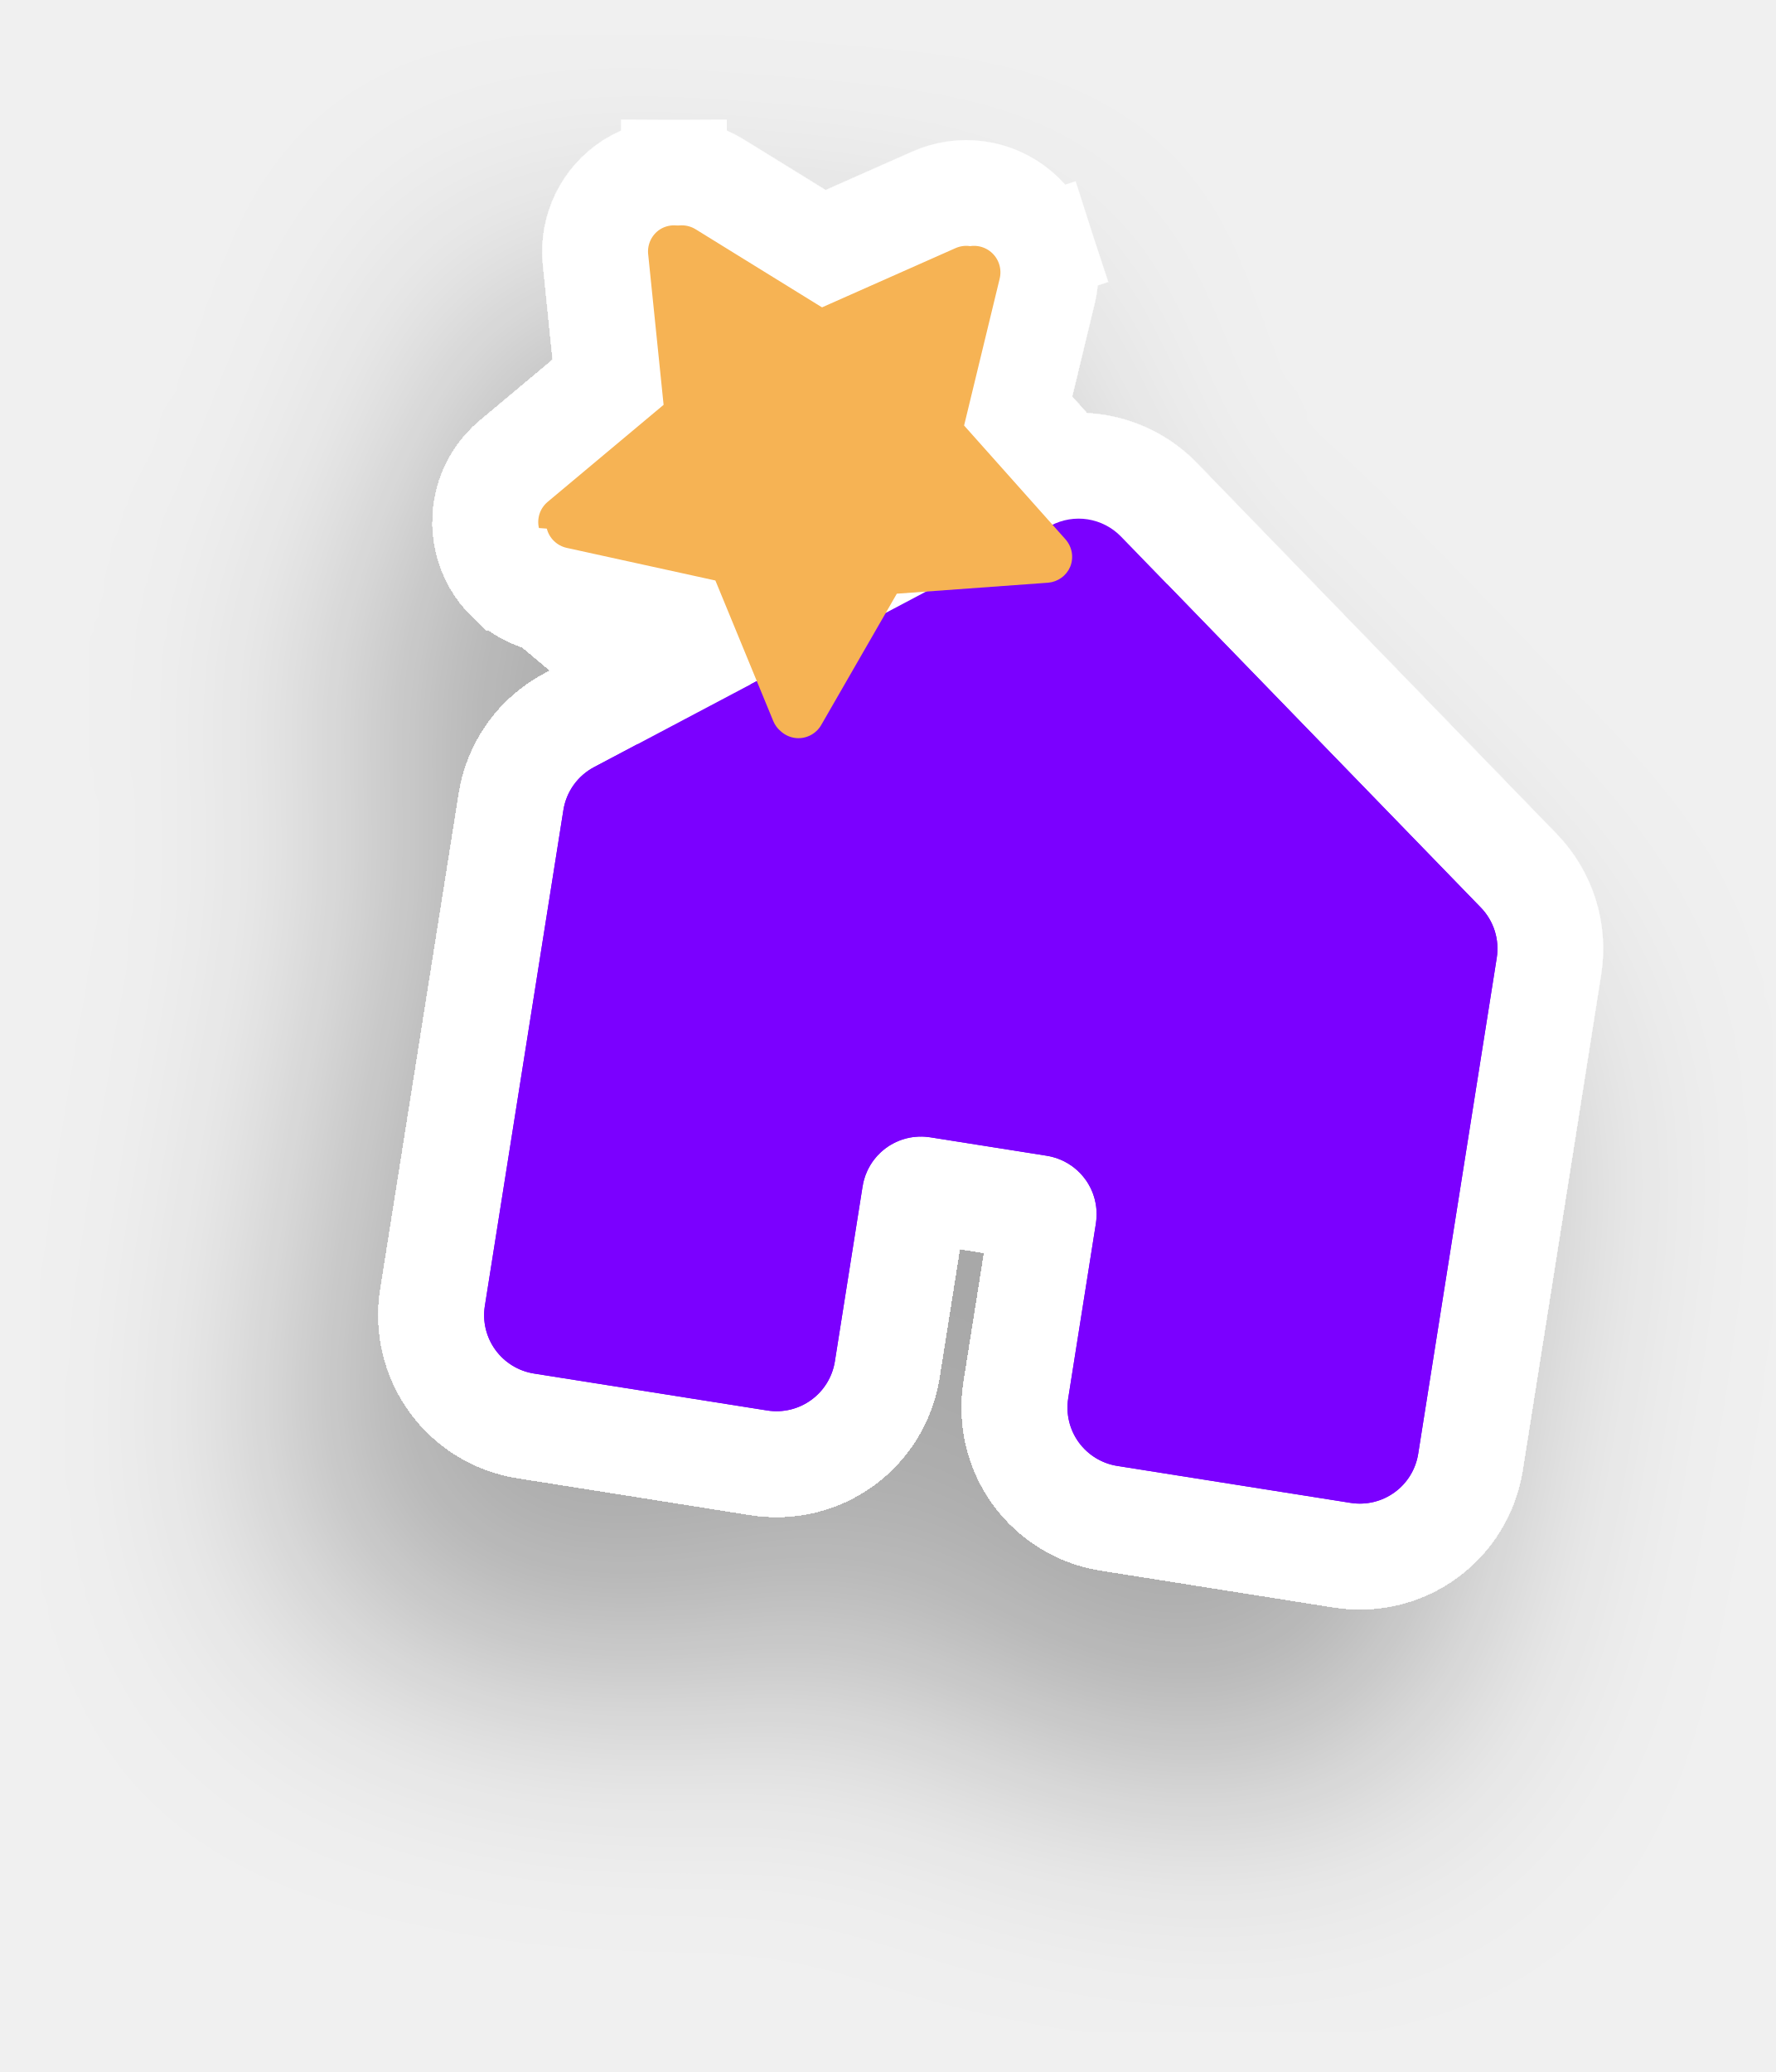
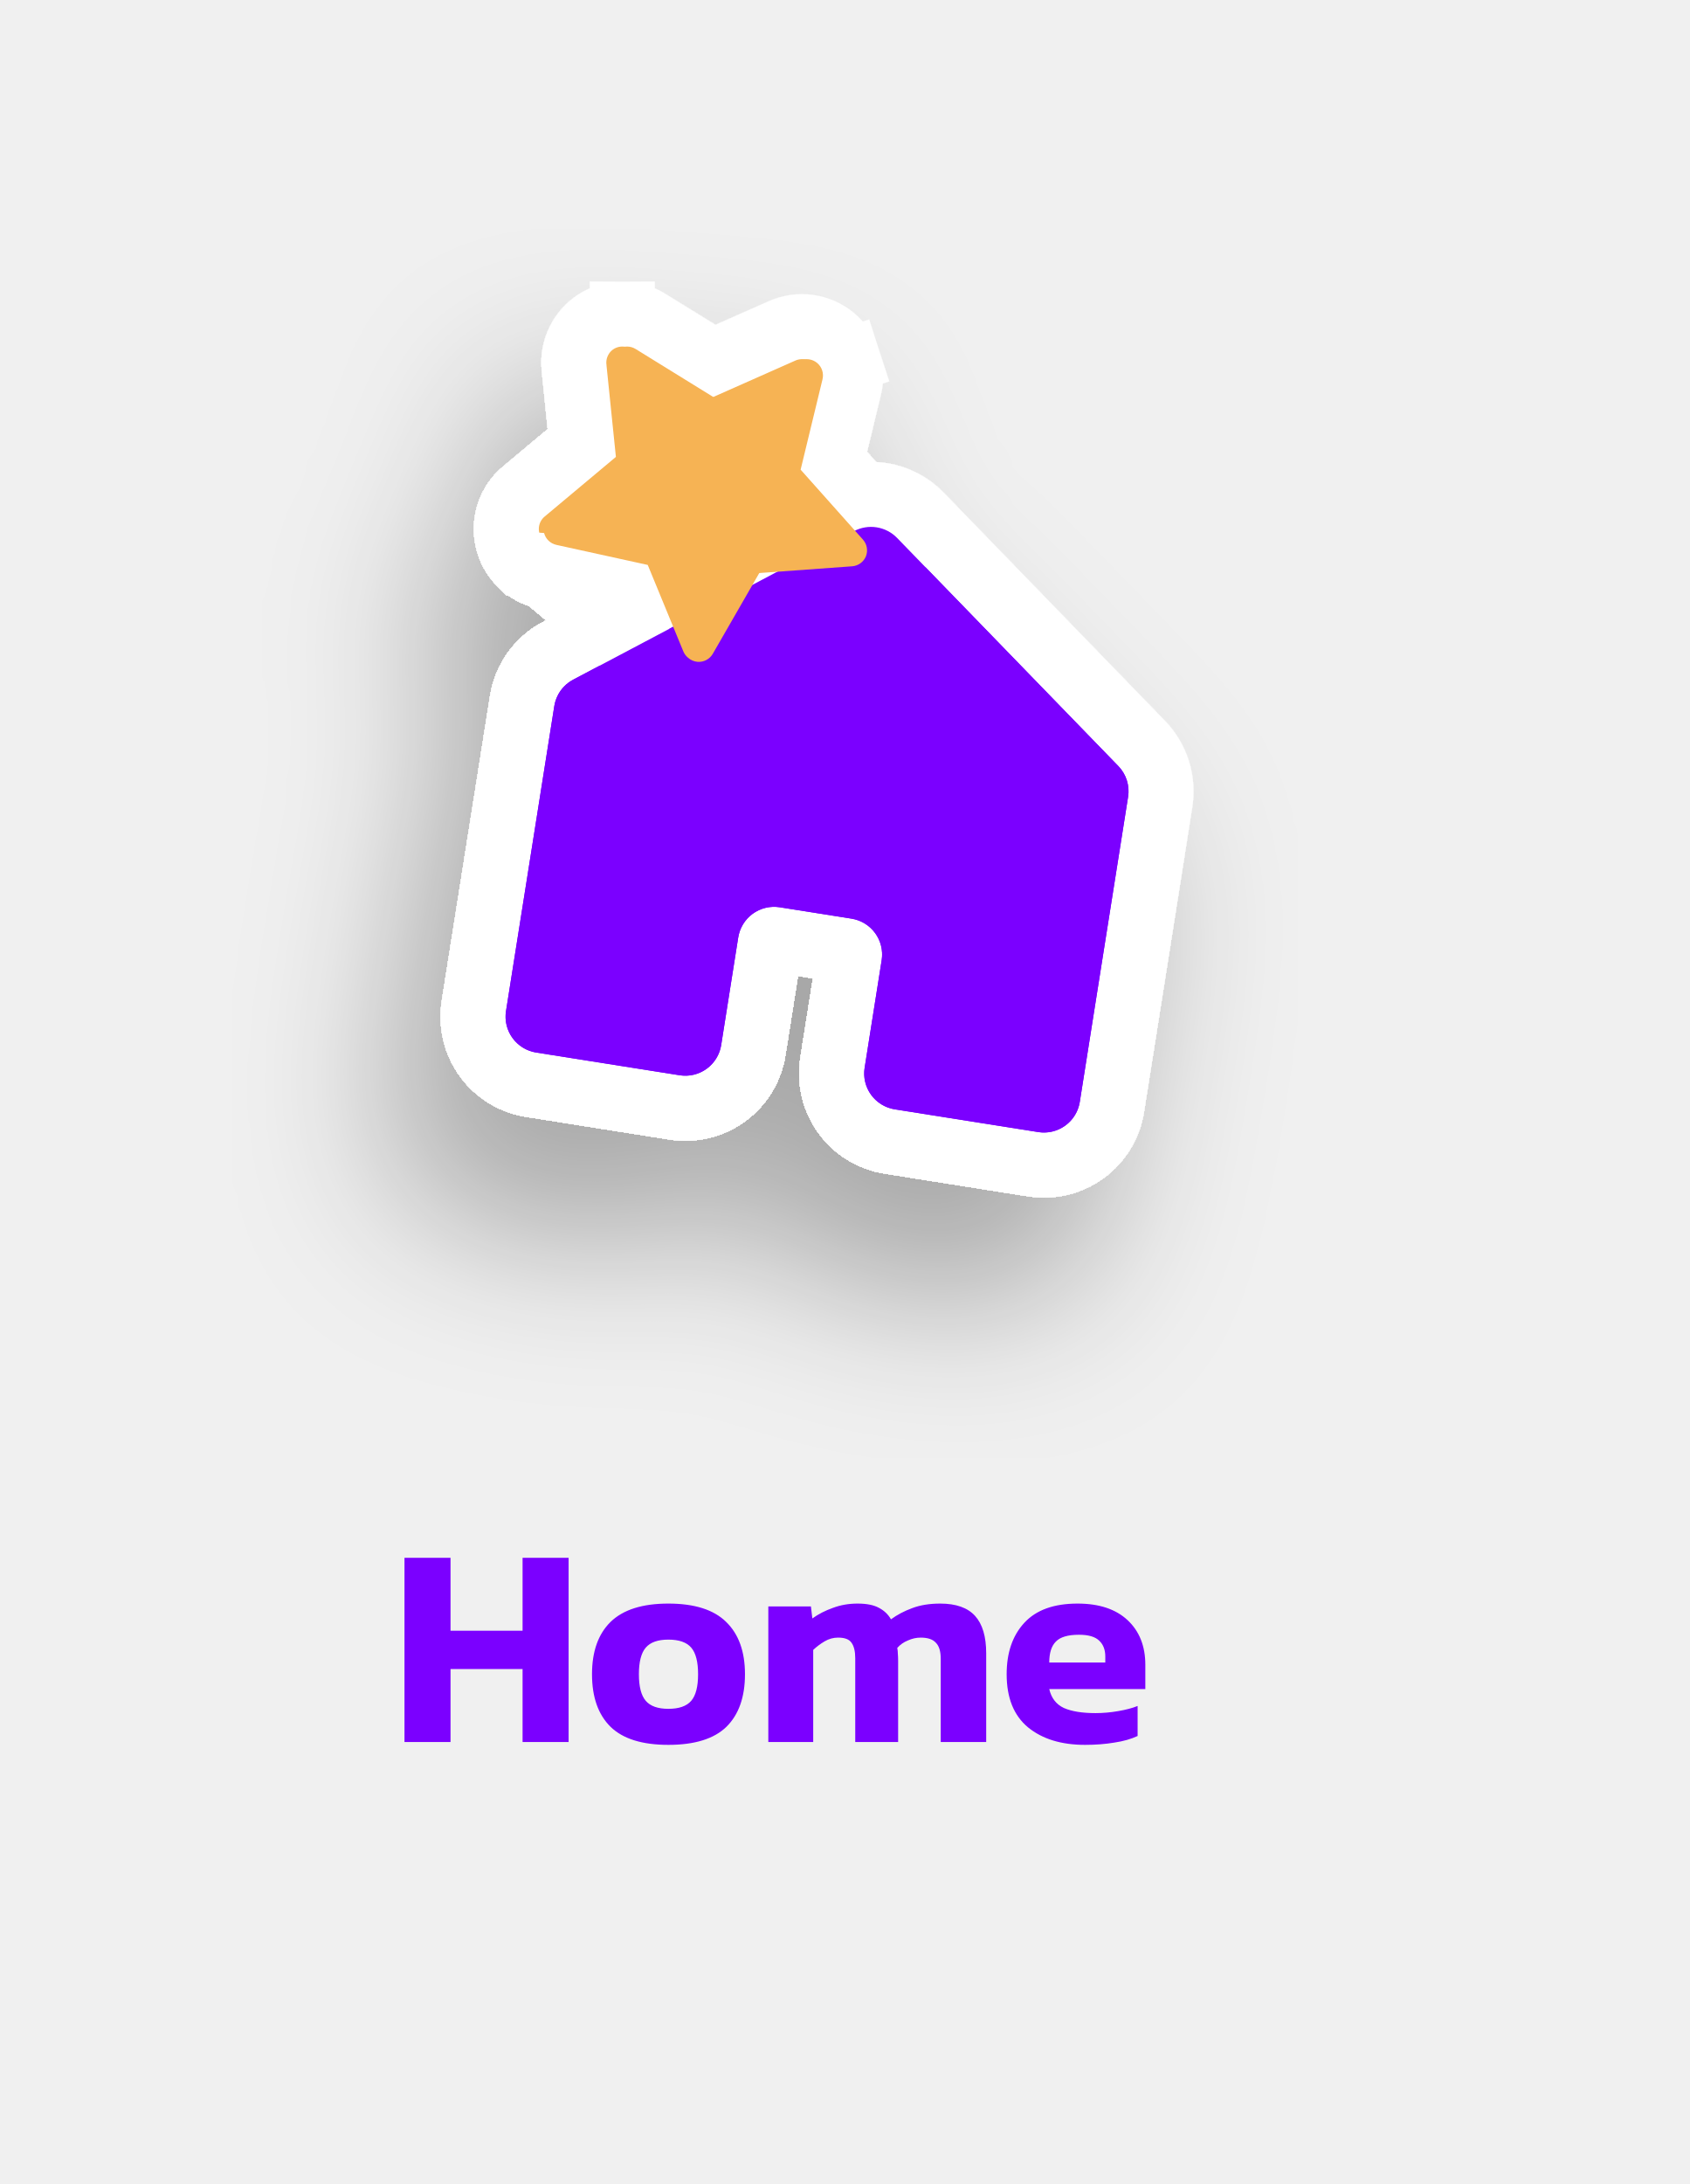
- <svg xmlns="http://www.w3.org/2000/svg" width="42" height="49" viewBox="0 0 42 49" fill="none">
-   <g filter="url(#filter0_d_356_3383)">
-     <path d="M34.775 34.576L36.632 22.849C36.697 22.443 36.666 22.028 36.542 21.636C36.418 21.244 36.204 20.887 35.918 20.592L27.408 11.819C27.009 11.408 26.488 11.138 25.922 11.048C25.356 10.959 24.777 11.055 24.271 11.323L13.466 17.036C13.103 17.228 12.789 17.502 12.55 17.836C12.311 18.171 12.153 18.556 12.089 18.962L10.232 30.689C10.122 31.382 10.292 32.09 10.705 32.658C11.117 33.226 11.739 33.607 12.432 33.717L17.951 34.591C18.644 34.701 19.352 34.531 19.92 34.118C20.488 33.706 20.869 33.084 20.979 32.391L21.634 28.252C21.64 28.213 21.662 28.179 21.693 28.156C21.724 28.133 21.764 28.124 21.802 28.13L24.562 28.567C24.6 28.573 24.634 28.594 24.657 28.626C24.68 28.657 24.69 28.696 24.684 28.735L24.028 32.874C23.918 33.567 24.088 34.276 24.501 34.844C24.914 35.411 25.535 35.792 26.228 35.902L31.747 36.776C32.44 36.886 33.149 36.716 33.717 36.303C34.285 35.891 34.665 35.269 34.775 34.576Z" fill="#7B00FF" stroke="white" stroke-width="2.5" stroke-linecap="round" stroke-linejoin="round" />
-     <path d="M16.949 17.531L16.949 17.531L15.829 14.809L12.956 14.179L16.949 17.531ZM16.949 17.531L16.953 17.541M16.949 17.531L16.953 17.541M16.953 17.541C17.066 17.808 17.238 18.044 17.457 18.233C17.759 18.501 18.139 18.666 18.542 18.701L18.542 18.701M16.953 17.541L18.542 18.701M12.047 13.69L12.047 13.69C11.795 13.446 11.617 13.136 11.534 12.795C11.45 12.454 11.463 12.097 11.572 11.763C11.681 11.43 11.882 11.134 12.151 10.909C12.151 10.909 12.151 10.909 12.151 10.909L14.383 9.041L14.085 6.131L14.084 6.122L14.083 6.113C14.053 5.774 14.116 5.433 14.265 5.127C14.414 4.821 14.643 4.561 14.929 4.376L14.939 4.369L14.949 4.363C15.246 4.178 15.59 4.079 15.94 4.079L15.941 5.329L15.94 4.079C16.29 4.079 16.633 4.177 16.93 4.361L19.43 5.906L22.088 4.727C22.408 4.584 22.763 4.533 23.11 4.582C23.459 4.63 23.787 4.776 24.057 5.003C24.327 5.229 24.528 5.527 24.636 5.862L23.447 6.247L24.636 5.862C24.744 6.195 24.756 6.551 24.672 6.89L23.986 9.721L25.943 11.916C25.944 11.916 25.944 11.917 25.945 11.918C26.178 12.178 26.334 12.499 26.394 12.843C26.455 13.188 26.418 13.544 26.287 13.869L26.282 13.88L26.278 13.89C26.145 14.204 25.929 14.475 25.653 14.675L12.047 13.69ZM12.047 13.69C12.297 13.934 12.612 14.104 12.954 14.178L12.047 13.69ZM18.542 18.701L18.555 18.702C18.911 18.729 19.269 18.654 19.584 18.485C19.896 18.317 20.155 18.064 20.329 17.756L21.779 15.239L24.697 15.027L24.705 15.026M18.542 18.701L24.705 15.026M24.705 15.026L24.714 15.025M24.705 15.026L24.714 15.025M24.714 15.025C25.053 14.996 25.378 14.875 25.653 14.675L24.714 15.025Z" fill="#F6B354" stroke="white" stroke-width="2.5" />
+ <svg xmlns="http://www.w3.org/2000/svg" width="65" height="84" viewBox="0 0 65 84" fill="none">
+   <g clip-path="url(#clip0_356_3382)">
+     <g filter="url(#filter0_d_356_3382)">
+       <path d="M42.775 42.576L44.632 30.849C44.697 30.443 44.666 30.028 44.542 29.636C44.418 29.244 44.204 28.887 43.918 28.592L35.408 19.819C35.009 19.408 34.488 19.138 33.922 19.048C33.356 18.959 32.777 19.055 32.271 19.323L21.466 25.036C21.103 25.228 20.789 25.502 20.55 25.836C20.311 26.171 20.153 26.556 20.089 26.962L18.232 38.689C18.122 39.382 18.292 40.09 18.705 40.658C19.117 41.226 19.739 41.607 20.432 41.717L25.951 42.591C26.644 42.701 27.352 42.531 27.92 42.118C28.488 41.706 28.869 41.084 28.979 40.391L29.634 36.252C29.64 36.214 29.662 36.179 29.693 36.156C29.724 36.133 29.764 36.124 29.802 36.13L32.562 36.567C32.6 36.573 32.635 36.594 32.657 36.626C32.68 36.657 32.69 36.696 32.684 36.735L32.028 40.874C31.918 41.567 32.088 42.276 32.501 42.844C32.914 43.411 33.535 43.792 34.228 43.902L39.747 44.776C40.44 44.886 41.149 44.716 41.717 44.303C42.285 43.891 42.665 43.269 42.775 42.576Z" fill="#7B00FF" stroke="white" stroke-width="2.5" stroke-linecap="round" stroke-linejoin="round" />
+       <path d="M24.949 25.531L24.949 25.531L23.829 22.809L20.956 22.179L24.949 25.531ZM24.949 25.531L24.953 25.541M24.949 25.531L24.953 25.541M24.953 25.541C25.066 25.808 25.238 26.044 25.457 26.233C25.759 26.501 26.139 26.666 26.542 26.701L26.542 26.701M24.953 25.541L26.542 26.701M20.047 21.69L20.047 21.69C19.795 21.446 19.617 21.136 19.534 20.795C19.45 20.454 19.463 20.097 19.572 19.763C19.681 19.43 19.882 19.134 20.151 18.909C20.151 18.909 20.151 18.909 20.151 18.909L22.383 17.041L22.084 14.13L22.084 14.122L22.083 14.113C22.053 13.774 22.116 13.433 22.265 13.127C22.414 12.821 22.643 12.561 22.929 12.376L22.939 12.369L22.949 12.363C23.246 12.178 23.59 12.079 23.94 12.079L23.941 13.329L23.94 12.079C24.29 12.079 24.633 12.177 24.93 12.361L27.43 13.906L30.088 12.727C30.408 12.584 30.763 12.533 31.11 12.582C31.459 12.63 31.787 12.776 32.057 13.002C32.327 13.229 32.528 13.527 32.636 13.862L31.447 14.246L32.636 13.862C32.744 14.195 32.756 14.551 32.672 14.89L31.986 17.721L33.943 19.916C33.944 19.916 33.944 19.917 33.945 19.918C34.178 20.178 34.334 20.499 34.394 20.843C34.455 21.188 34.418 21.544 34.287 21.869L34.282 21.88L34.278 21.89C34.145 22.204 33.929 22.475 33.653 22.675L20.047 21.69ZM20.047 21.69C20.297 21.934 20.612 22.104 20.954 22.178L20.047 21.69ZM26.542 26.701L26.555 26.702C26.911 26.729 27.269 26.654 27.584 26.485C27.896 26.317 28.155 26.064 28.329 25.756L29.779 23.239L32.697 23.027L32.705 23.026M26.542 26.701L32.705 23.026M32.705 23.026L32.714 23.026M32.705 23.026L32.714 23.026M32.714 23.026C33.053 22.996 33.378 22.875 33.653 22.675L32.714 23.026Z" fill="#F6B354" stroke="white" stroke-width="2.5" />
+     </g>
+     <path d="M41.541 42.38L43.399 30.653C43.433 30.439 43.416 30.22 43.351 30.013C43.285 29.806 43.173 29.618 43.022 29.462L34.511 20.689C34.301 20.472 34.026 20.33 33.727 20.282C33.429 20.235 33.123 20.286 32.856 20.427L22.051 26.141C21.86 26.242 21.694 26.387 21.568 26.563C21.442 26.739 21.359 26.943 21.325 27.157L19.467 38.884C19.409 39.25 19.499 39.623 19.717 39.923C19.935 40.223 20.263 40.424 20.628 40.482L26.147 41.356C26.513 41.414 26.887 41.324 27.187 41.106C27.486 40.889 27.687 40.561 27.745 40.195L28.401 36.056C28.459 35.69 28.66 35.362 28.959 35.144C29.259 34.927 29.633 34.837 29.999 34.895L32.758 35.332C33.124 35.39 33.452 35.591 33.67 35.89C33.887 36.19 33.977 36.564 33.919 36.93L33.264 41.069C33.206 41.435 33.295 41.809 33.513 42.108C33.731 42.408 34.059 42.609 34.425 42.667L39.943 43.541C40.309 43.599 40.683 43.509 40.983 43.291C41.283 43.074 41.483 42.746 41.541 42.38Z" fill="#7B00FF" />
+     <path d="M26.465 25.293C26.388 25.229 26.327 25.147 26.289 25.055L24.919 21.728L21.405 20.957C21.291 20.932 21.186 20.876 21.102 20.794C21.018 20.713 20.959 20.61 20.931 20.496C20.903 20.382 20.907 20.263 20.944 20.152C20.98 20.041 21.047 19.942 21.137 19.867L23.877 17.573L23.512 14.003C23.502 13.89 23.523 13.777 23.572 13.674C23.622 13.572 23.698 13.486 23.794 13.424C23.893 13.362 24.007 13.329 24.124 13.329C24.241 13.329 24.355 13.362 24.455 13.424L27.517 15.316L30.78 13.869C30.887 13.821 31.006 13.804 31.122 13.82C31.238 13.836 31.347 13.885 31.437 13.96C31.527 14.036 31.594 14.135 31.63 14.246C31.666 14.358 31.67 14.478 31.642 14.592L30.801 18.064L33.196 20.751C33.274 20.838 33.327 20.945 33.347 21.06C33.367 21.175 33.355 21.293 33.311 21.402C33.267 21.506 33.195 21.597 33.103 21.663C33.011 21.73 32.903 21.77 32.79 21.78L29.21 22.04L27.427 25.137C27.369 25.241 27.282 25.327 27.177 25.383C27.072 25.439 26.953 25.465 26.834 25.455C26.696 25.443 26.566 25.386 26.465 25.293Z" fill="#F6B354" />
+     <path d="M15.561 67V59.916H17.332V62.721H20.104V59.916H21.875V67H20.104V64.195H17.332V67H15.561ZM25.712 67.11C24.707 67.11 23.966 66.879 23.49 66.417C23.013 65.948 22.775 65.273 22.775 64.393C22.775 63.52 23.013 62.849 23.49 62.38C23.974 61.911 24.714 61.676 25.712 61.676C26.716 61.676 27.457 61.911 27.934 62.38C28.418 62.849 28.66 63.52 28.66 64.393C28.66 65.273 28.421 65.948 27.945 66.417C27.468 66.879 26.724 67.11 25.712 67.11ZM25.712 65.724C26.122 65.724 26.416 65.621 26.592 65.416C26.768 65.211 26.856 64.87 26.856 64.393C26.856 63.916 26.768 63.575 26.592 63.37C26.416 63.165 26.122 63.062 25.712 63.062C25.308 63.062 25.019 63.165 24.843 63.37C24.667 63.575 24.579 63.916 24.579 64.393C24.579 64.87 24.667 65.211 24.843 65.416C25.019 65.621 25.308 65.724 25.712 65.724ZM29.558 67V61.786H31.197L31.252 62.248C31.487 62.079 31.751 61.944 32.044 61.841C32.337 61.731 32.653 61.676 32.99 61.676C33.342 61.676 33.617 61.731 33.815 61.841C34.013 61.944 34.167 62.09 34.277 62.281C34.519 62.105 34.79 61.962 35.091 61.852C35.399 61.735 35.758 61.676 36.169 61.676C36.778 61.676 37.225 61.834 37.511 62.149C37.797 62.464 37.94 62.945 37.94 63.59V67H36.191V63.799C36.191 63.513 36.129 63.308 36.004 63.183C35.887 63.051 35.692 62.985 35.421 62.985C35.252 62.985 35.087 63.022 34.926 63.095C34.765 63.161 34.629 63.256 34.519 63.381C34.534 63.462 34.541 63.539 34.541 63.612C34.548 63.685 34.552 63.773 34.552 63.876V67H32.902V63.777C32.902 63.513 32.854 63.315 32.759 63.183C32.671 63.051 32.499 62.985 32.242 62.985C32.059 62.985 31.886 63.033 31.725 63.128C31.564 63.223 31.417 63.333 31.285 63.458V67H29.558ZM41.741 67.11C40.831 67.11 40.102 66.886 39.552 66.439C39.002 65.984 38.727 65.302 38.727 64.393C38.727 63.564 38.954 62.904 39.409 62.413C39.863 61.922 40.545 61.676 41.455 61.676C42.283 61.676 42.925 61.889 43.38 62.314C43.834 62.739 44.062 63.311 44.062 64.03V64.965H40.366C40.446 65.31 40.633 65.552 40.927 65.691C41.227 65.823 41.634 65.889 42.148 65.889C42.434 65.889 42.723 65.863 43.017 65.812C43.317 65.761 43.567 65.695 43.765 65.614V66.769C43.515 66.886 43.218 66.971 42.874 67.022C42.529 67.081 42.151 67.11 41.741 67.11ZM40.366 63.942H42.522V63.711C42.522 63.454 42.445 63.253 42.291 63.106C42.137 62.952 41.876 62.875 41.51 62.875C41.084 62.875 40.787 62.963 40.619 63.139C40.45 63.308 40.366 63.575 40.366 63.942Z" fill="#7B00FF" />
  </g>
-   <path d="M33.541 34.38L35.399 22.653C35.433 22.439 35.416 22.22 35.351 22.013C35.285 21.806 35.173 21.618 35.022 21.462L26.512 12.689C26.301 12.472 26.026 12.33 25.727 12.282C25.429 12.235 25.123 12.286 24.856 12.427L14.051 18.141C13.86 18.242 13.694 18.387 13.568 18.563C13.442 18.739 13.359 18.943 13.325 19.157L11.467 30.884C11.409 31.25 11.499 31.623 11.717 31.923C11.935 32.223 12.263 32.424 12.629 32.482L18.147 33.356C18.513 33.414 18.887 33.324 19.187 33.106C19.486 32.889 19.687 32.561 19.745 32.195L20.401 28.056C20.459 27.69 20.66 27.362 20.959 27.144C21.259 26.927 21.633 26.837 21.999 26.895L24.758 27.332C25.124 27.39 25.452 27.591 25.67 27.89C25.887 28.19 25.977 28.564 25.919 28.93L25.264 33.069C25.206 33.435 25.296 33.809 25.513 34.108C25.731 34.408 26.059 34.609 26.425 34.667L31.943 35.541C32.309 35.599 32.683 35.509 32.983 35.291C33.283 35.074 33.483 34.746 33.541 34.38Z" fill="#7B00FF" />
-   <path d="M18.465 17.293C18.388 17.229 18.327 17.147 18.289 17.055L16.919 13.728L13.405 12.957C13.291 12.932 13.186 12.876 13.102 12.794C13.018 12.713 12.959 12.61 12.931 12.496C12.903 12.382 12.907 12.263 12.944 12.152C12.98 12.041 13.047 11.942 13.137 11.867L15.877 9.573L15.512 6.003C15.502 5.89 15.523 5.776 15.572 5.674C15.622 5.572 15.698 5.486 15.794 5.424C15.893 5.362 16.007 5.329 16.124 5.329C16.241 5.329 16.355 5.362 16.455 5.424L19.517 7.316L22.78 5.869C22.887 5.821 23.006 5.804 23.122 5.82C23.238 5.836 23.347 5.885 23.437 5.96C23.527 6.036 23.594 6.135 23.63 6.247C23.666 6.358 23.67 6.478 23.642 6.592L22.801 10.063L25.196 12.751C25.274 12.838 25.326 12.945 25.347 13.06C25.367 13.175 25.355 13.293 25.311 13.402C25.267 13.506 25.195 13.597 25.103 13.663C25.011 13.73 24.903 13.77 24.79 13.78L21.21 14.04L19.427 17.137C19.369 17.241 19.282 17.327 19.177 17.383C19.072 17.439 18.953 17.465 18.834 17.455C18.696 17.443 18.566 17.386 18.465 17.293Z" fill="#F6B354" />
  <defs>
-     <filter id="filter0_d_356_3383" x="0.949" y="0.829" width="40.966" height="47.229" filterUnits="userSpaceOnUse" color-interpolation-filters="sRGB">
+     <filter id="filter0_d_356_3382" x="8.949" y="8.829" width="40.966" height="47.229" filterUnits="userSpaceOnUse" color-interpolation-filters="sRGB">
      <feFlood flood-opacity="0" result="BackgroundImageFix" />
      <feColorMatrix in="SourceAlpha" type="matrix" values="0 0 0 0 0 0 0 0 0 0 0 0 0 0 0 0 0 0 127 0" result="hardAlpha" />
      <feOffset dx="-2" dy="4" />
      <feGaussianBlur stdDeviation="3" />
      <feComposite in2="hardAlpha" operator="out" />
      <feColorMatrix type="matrix" values="0 0 0 0 0 0 0 0 0 0 0 0 0 0 0 0 0 0 0.3 0" />
-       <feBlend mode="normal" in2="BackgroundImageFix" result="effect1_dropShadow_356_3383" />
-       <feBlend mode="normal" in="SourceGraphic" in2="effect1_dropShadow_356_3383" result="shape" />
+       <feBlend mode="normal" in2="BackgroundImageFix" result="effect1_dropShadow_356_3382" />
+       <feBlend mode="normal" in="SourceGraphic" in2="effect1_dropShadow_356_3382" result="shape" />
    </filter>
+     <clipPath id="clip0_356_3382">
+       <rect width="65" height="84" fill="white" />
+     </clipPath>
  </defs>
</svg>
